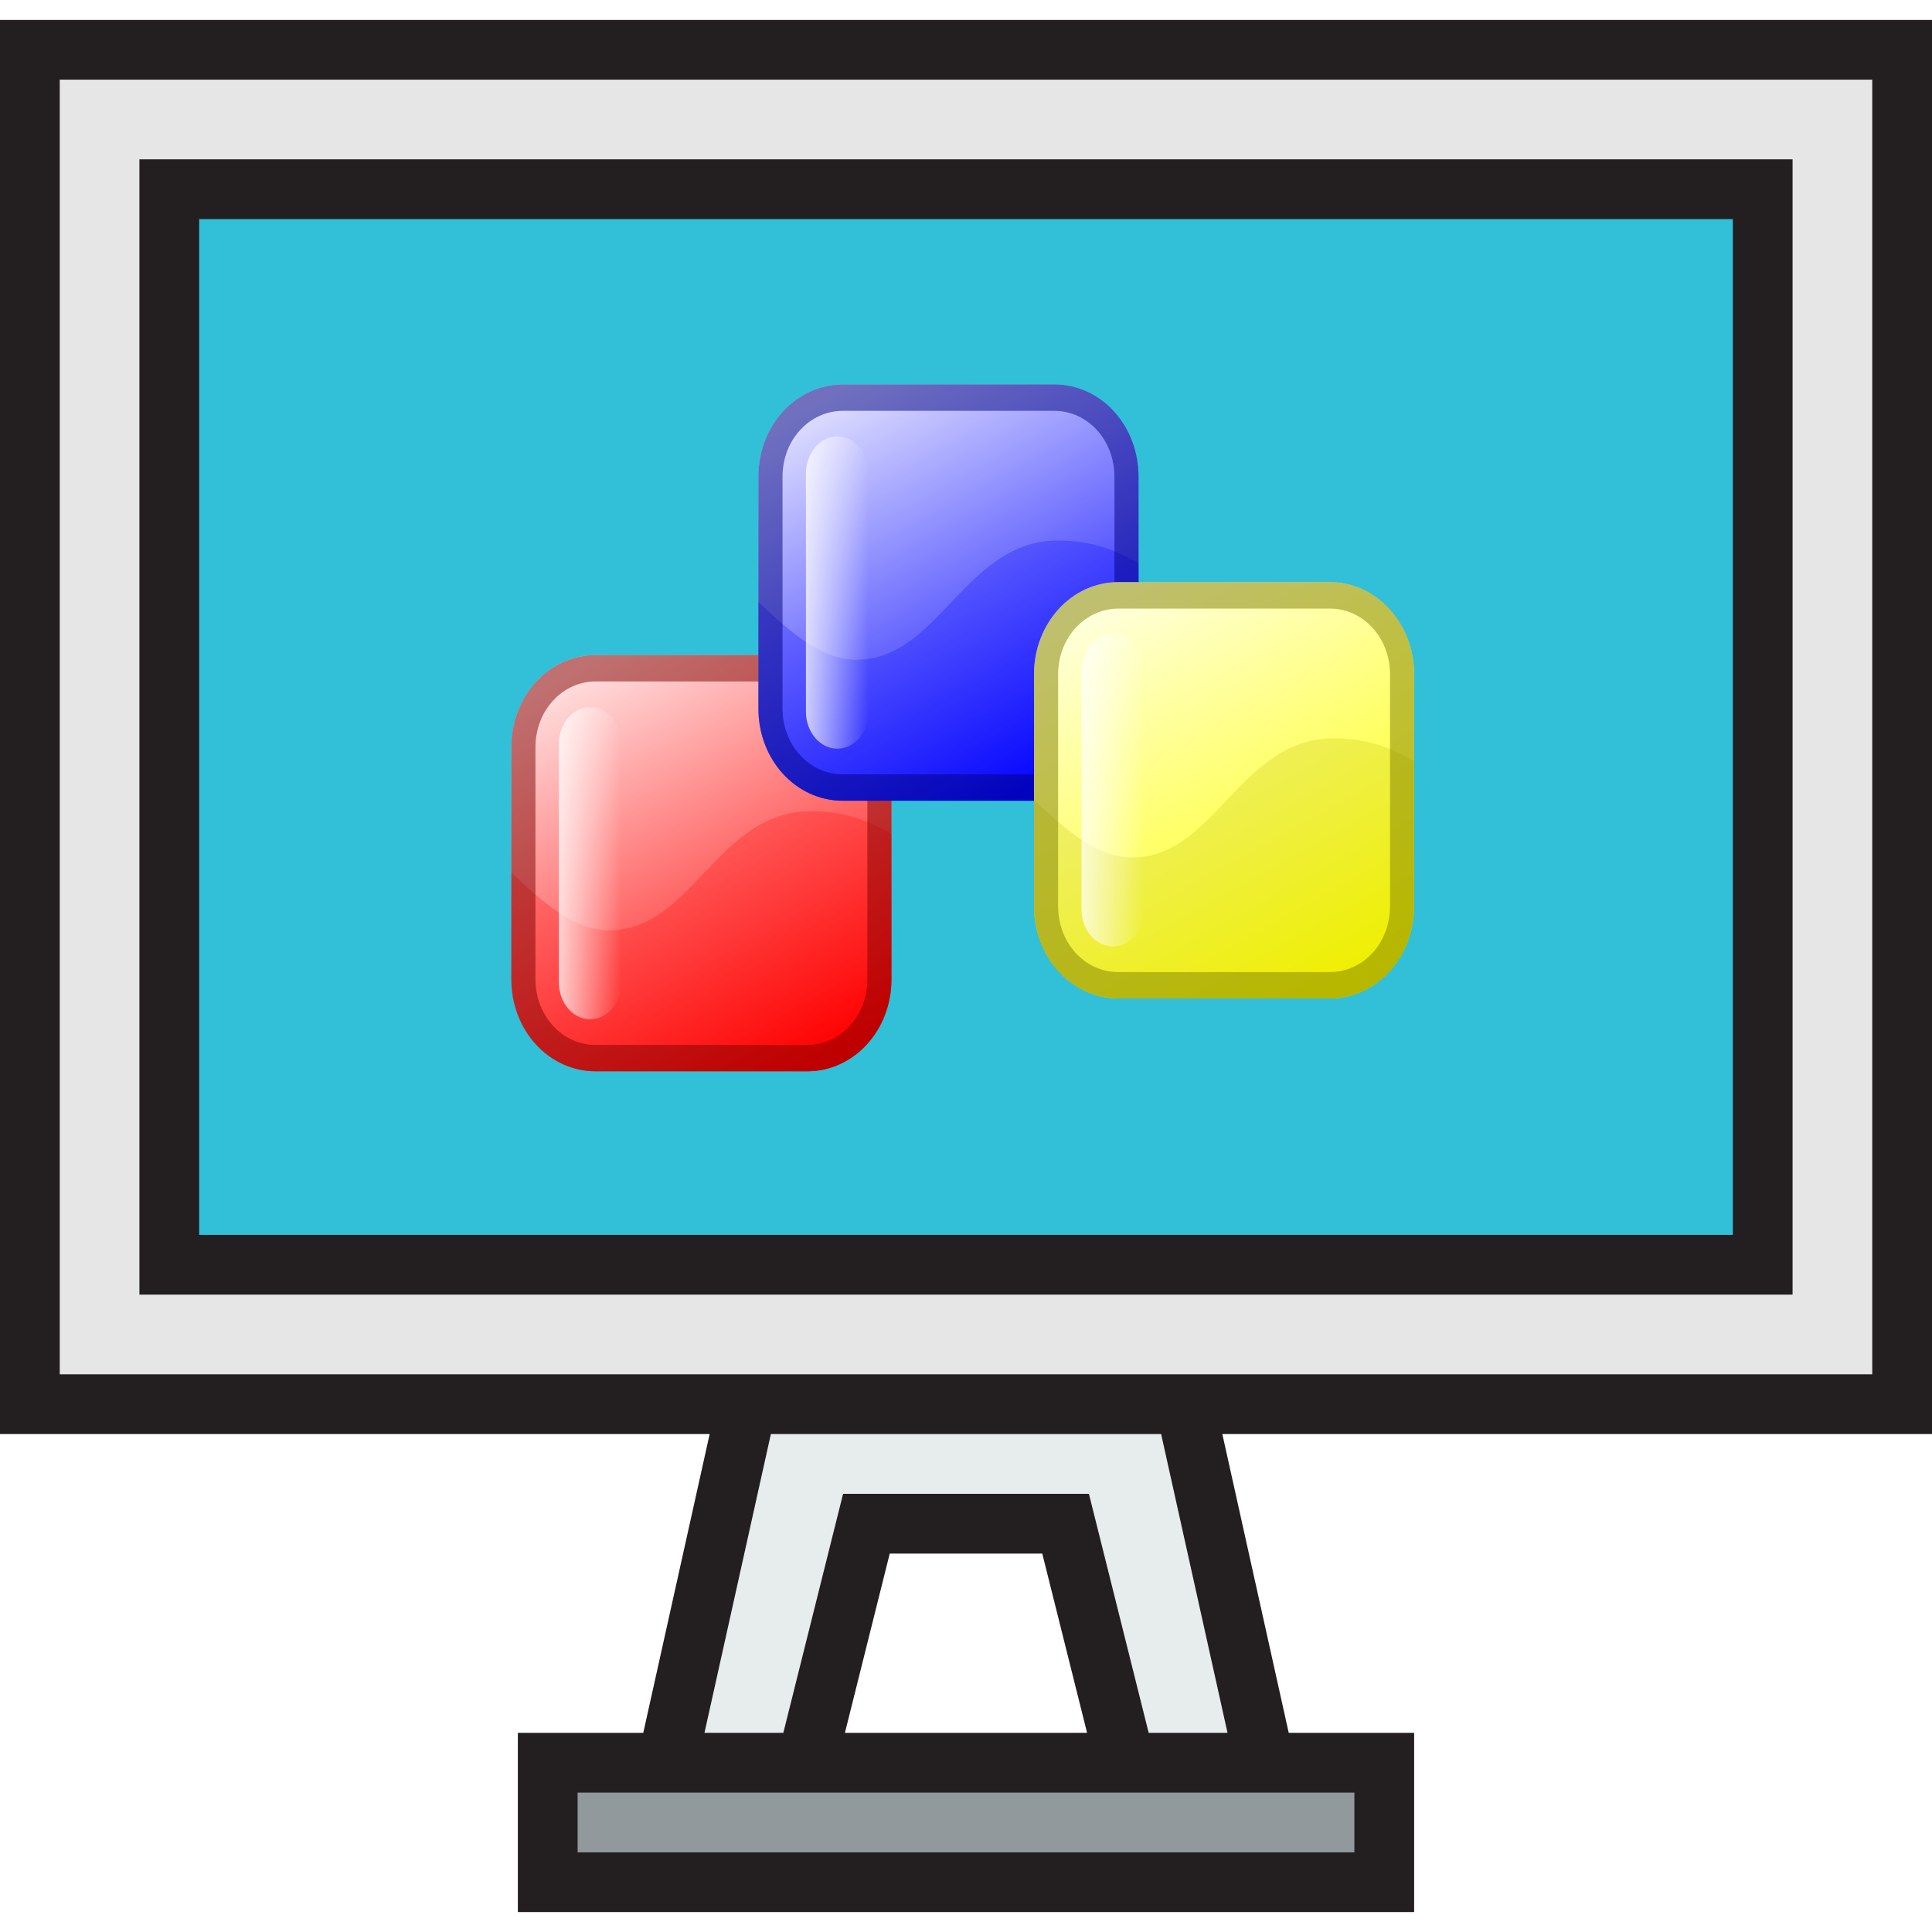
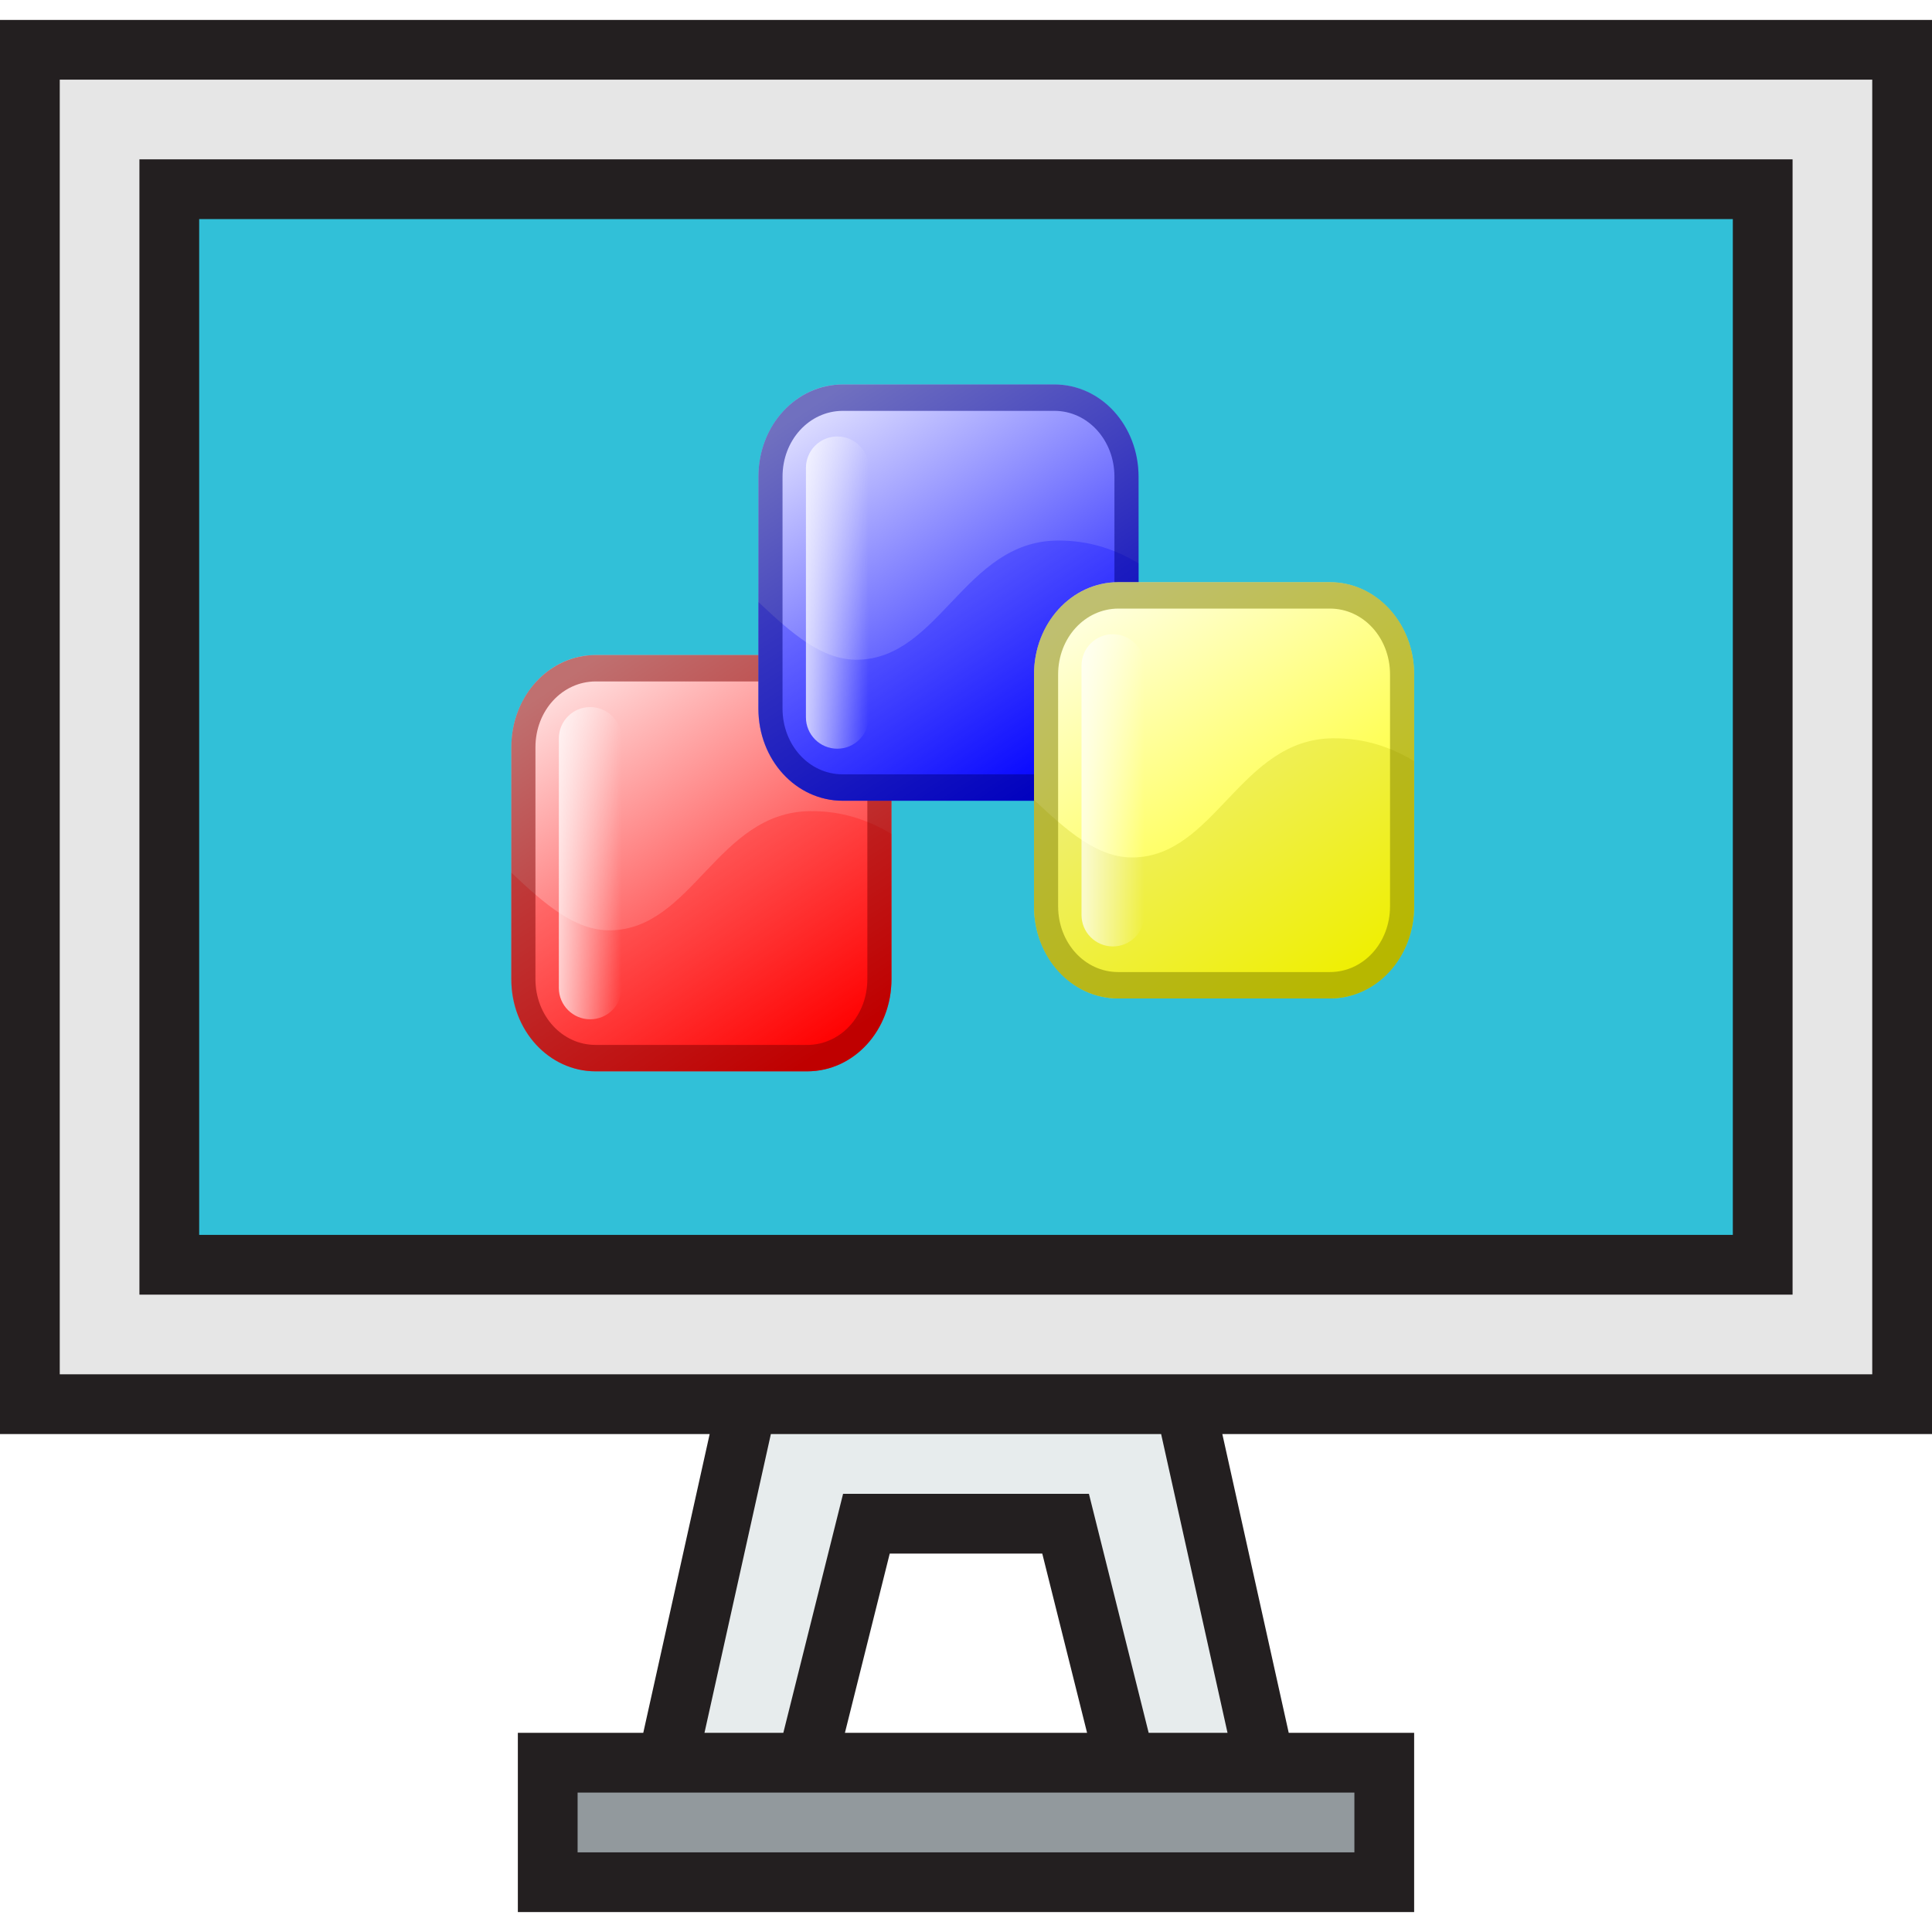
- <svg xmlns="http://www.w3.org/2000/svg" xmlns:xlink="http://www.w3.org/1999/xlink" version="1.1" id="Layer_1" x="0px" y="0px" viewBox="0 0 485 485" style="enable-background:new 0 0 485 485;" xml:space="preserve">
-   <defs id="defs741">
-     <linearGradient xlink:href="#a" id="e" gradientUnits="userSpaceOnUse" gradientTransform="matrix(1.00003,0,0,1.00003,-45.008,-319.106)" x1="221.016" y1="674.085" x2="119.923" y2="474.091" />
-     <linearGradient id="a">
-       <stop offset="0" style="stop-color:red;stop-opacity:1" id="stop965" />
-       <stop style="stop-color:#ffe0e0;stop-opacity:1" offset="1" id="stop967" />
-     </linearGradient>
-     <linearGradient xlink:href="#b" id="f" gradientUnits="userSpaceOnUse" gradientTransform="matrix(0.54556,0,0,0.35025,-38.517,72.607)" x1="139.431" y1="520.743" x2="222.739" y2="520.743" />
-     <linearGradient id="b">
-       <stop offset="0" style="stop-color:#fff;stop-opacity:1" id="stop970" />
-       <stop offset="1" style="stop-color:#fff;stop-opacity:0" id="stop972" />
-     </linearGradient>
-     <linearGradient xlink:href="#c" id="g" gradientUnits="userSpaceOnUse" gradientTransform="matrix(1.33416,0,0,1.33416,-90.283,-537.514)" x1="296.203" y1="571.529" x2="220.845" y2="421.623" />
-     <linearGradient id="c">
-       <stop offset="0" style="stop-color:#00f;stop-opacity:1" id="stop975" />
-       <stop offset="1" style="stop-color:#e0e0ff;stop-opacity:1" id="stop977" />
-     </linearGradient>
-     <linearGradient xlink:href="#b" id="h" gradientUnits="userSpaceOnUse" gradientTransform="matrix(0.54556,0,0,0.35025,91.483,-57.393)" x1="139.63" y1="520.742" x2="222.738" y2="520.742" />
-     <linearGradient xlink:href="#d" id="i" gradientUnits="userSpaceOnUse" gradientTransform="matrix(1.33416,0,0,1.33416,54.717,-442.514)" x1="221.022" y1="421.623" x2="296.726" y2="571.529" />
-     <linearGradient id="d">
-       <stop offset="0" style="stop-color:#ffffe0;stop-opacity:1" id="stop980" />
-       <stop offset="1" style="stop-color:#ff0;stop-opacity:1" id="stop982" />
-     </linearGradient>
-     <linearGradient xlink:href="#b" id="j" gradientUnits="userSpaceOnUse" gradientTransform="matrix(0.54556,0,0,0.35025,236.483,37.607)" x1="139.431" y1="520.742" x2="222.738" y2="520.742" />
-   </defs>
+ <svg xmlns="http://www.w3.org/2000/svg" width="100%" height="100%" viewBox="0 0 485 485" version="1.1" xml:space="preserve" style="fill-rule:evenodd;clip-rule:evenodd;stroke-linejoin:round;stroke-miterlimit:20;">
  <g id="XMLID_29_">
    <g id="g699">
-       <polygon style="display:inline;fill:#92999d" points="137.5,472.5 137.5,442.5 167.5,442.5 202.5,442.5 282.5,442.5 317.5,442.5 347.5,442.5 347.5,472.5 " id="polygon691" />
-       <polygon style="display:inline;fill:#e7eced" points="202.5,442.5 167.5,442.5 187.5,352.5 297.5,352.5 317.5,442.5 282.5,442.5 267.5,382.5 217.5,382.5 " id="polygon693" />
-       <path style="display:inline;fill:#e6e6e6" d="m 477.5,12.5 v 340 h -180 -110 -180 v -340 z m -35,305 v -270 h -400 v 270 z" id="path695" />
-       <rect x="42.5" y="47.5" style="display:inline;fill:#31c0d8" width="400" height="270" id="rect697" />
+       <path id="polygon691" d="M137.5,472.5l0,-30l210,0l0,30l-210,0Z" style="fill:#92999d;fill-rule:nonzero;" />
+       <path id="polygon693" d="M202.5,442.5l-35,0l20,-90l110,0l20,90l-35,0l-15,-60l-50,0l-15,60Z" style="fill:#e7eced;fill-rule:nonzero;" />
+       <path id="path695" d="M477.5,12.5l0,340l-470,0l0,-340l470,0Zm-35,305l0,-270l-400,0l0,270l400,0Z" style="fill:#e6e6e6;fill-rule:nonzero;" />
+       <rect id="rect697" x="42.5" y="47.5" width="400" height="270" style="fill:#31c0d8;" />
    </g>
    <g id="g705">
-       <path style="display:inline;fill:#231f20" d="M 485,360 V 5 H 0 v 355 h 178.151 l -16.667,75 H 130 v 45 H 355 V 435 H 323.516 L 306.849,360 Z M 15,345 V 20 H 470 V 345 Z M 340,465 H 145 v -15 h 195 z m -127.894,-30 11.25,-45 h 38.288 l 11.25,45 z m 76.25,0 -15,-60 h -61.712 l -15,60 h -19.795 l 16.667,-75 h 97.968 l 16.667,75 z" id="path701" />
-       <path style="display:inline;fill:#231f20" d="M 450,40 H 35 V 325 H 450 Z M 435,310 H 50 V 55 h 385 z" id="path703" />
+       <path id="path701" d="M485,360l0,-355l-485,0l0,355l178.151,0l-16.667,75l-31.484,0l0,45l225,0l0,-45l-31.484,0l-16.667,-75l178.151,0Zm-470,-15l-0,-325l455,0l-0,325l-455,0Zm325,120l-195,0l-0,-15l195,0l-0,15Zm-127.894,-30l11.25,-45l38.288,0l11.25,45l-60.788,0Zm76.25,0l-15,-60l-61.712,0l-15,60l-19.795,0l16.667,-75l97.968,0l16.667,75l-19.795,0Z" style="fill:#231f20;fill-rule:nonzero;" />
+       <path id="path703" d="M450,40l-415,0l0,285l415,0l0,-285Zm-15,270l-385,0l0,-255l385,0l0,255Z" style="fill:#231f20;fill-rule:nonzero;" />
    </g>
  </g>
-   <g id="g1042" transform="matrix(2.811631,0,0,3.079072,66.5042,28.76674)">
-     <g style="display:inline" transform="matrix(0.1697,0,0,0.1697,17.758,17.758)" id="g1001">
-       <path d="m 69.34,155 h 111.32 c 24.565,0 44.34,19.775 44.34,44.34 V 310.66 C 225,335.225 205.225,355 180.66,355 H 69.34 C 44.775,355 25,335.225 25,310.66 V 199.34 C 25,174.775 44.775,155 69.34,155 Z" style="fill:url(#e);fill-opacity:1;fill-rule:nonzero;stroke:none;stroke-width:38;marker-start:none" id="path993" />
-       <path d="m 182.057,230.006 c -48.531,0.525 -61.796,56.69 -104.9,57.25 -18.635,0.235 -34.53,-12.555 -52.157,-27.7 v 51.653 C 25,335.457 44.797,355 69.361,355 h 111.32 c 24.564,0 44.32,-19.543 44.32,-43.791 v -70.256 c -12.033,-6.606 -25.967,-11.135 -42.944,-10.947 z" style="opacity:0.25;fill:#ff0000;fill-opacity:1;fill-rule:evenodd;stroke:none" id="path995" />
-       <rect rx="17.844" ry="17.844" y="180" x="50" height="150" width="33" style="fill:url(#f);fill-opacity:1;fill-rule:nonzero;stroke:none" id="rect997" />
-       <path d="M 69.468,161.343 H 180.66 c 21.128,0 37.997,16.879 37.997,38.006 v 111.32 c 0,21.135 -16.865,37.988 -37.997,37.988 H 69.34 c -21.132,0 -37.997,-16.86 -37.997,-37.988 V 199.311 c 0,-21.132 16.99,-37.968 38.125,-37.968 z" style="fill:none;stroke:#800000;stroke-width:12.686;stroke-linecap:butt;stroke-linejoin:round;stroke-miterlimit:20;stroke-dasharray:none;stroke-dashoffset:0;stroke-opacity:0.502;marker-start:none" id="path999" />
+   <g id="g1042" transform="matrix(2.81163,0,0,3.07907,66.5042,28.7667)">
+     <g id="g1001" transform="matrix(0.1697,0,0,0.1697,17.758,17.758)">
+       <path id="path993" d="M69.34,155l111.32,0c24.565,0 44.34,19.775 44.34,44.34l-0,111.32c-0,24.565 -19.775,44.34 -44.34,44.34l-111.32,0c-24.565,0 -44.34,-19.775 -44.34,-44.34l-0,-111.32c-0,-24.565 19.775,-44.34 44.34,-44.34Z" style="fill:url(#_Linear1);fill-rule:nonzero;" />
+       <path id="path995" d="M182.057,230.006c-48.531,0.525 -61.796,56.69 -104.9,57.25c-18.635,0.235 -34.53,-12.555 -52.157,-27.7l-0,51.653c-0,24.248 19.797,43.791 44.361,43.791l111.32,0c24.564,0 44.32,-19.543 44.32,-43.791l-0,-70.256c-12.033,-6.606 -25.967,-11.135 -42.944,-10.947Z" style="fill:#f00;fill-opacity:0.25;" />
+       <path id="rect997" d="M83,195.067l0,119.866c0,8.316 -7.393,15.067 -16.5,15.067c-9.107,0 -16.5,-6.751 -16.5,-15.067l0,-119.866c0,-8.316 7.393,-15.067 16.5,-15.067c9.107,0 16.5,6.751 16.5,15.067Z" style="fill:url(#_Linear2);" />
+       <path id="path999" d="M69.468,161.343l111.192,0c21.128,0 37.997,16.879 37.997,38.006l-0,111.32c-0,21.135 -16.865,37.988 -37.997,37.988l-111.32,0c-21.132,0 -37.997,-16.86 -37.997,-37.988l-0,-111.358c-0,-21.132 16.99,-37.968 38.125,-37.968Z" style="fill:none;fill-rule:nonzero;stroke:#800000;stroke-opacity:0.5;stroke-width:12.69px;" />
    </g>
-     <g style="display:inline" transform="matrix(0.1697,0,0,0.1697,17.758,17.758)" id="g1011">
-       <path d="M 199.34,25 H 310.66 C 335.225,25 355,44.775 355,69.34 V 180.66 C 355,205.225 335.225,225 310.66,225 H 199.34 C 174.775,225 155,205.225 155,180.66 V 69.34 C 155,44.775 174.775,25 199.34,25 Z" style="fill:url(#g);fill-opacity:1;fill-rule:nonzero;stroke:none;stroke-width:38.281;marker-start:none" id="path1003" />
-       <path d="m 312.056,100.006 c -48.53,0.525 -61.795,56.69 -104.898,57.25 -18.636,0.235 -34.53,-12.555 -52.158,-27.7 v 51.653 C 155,205.457 174.797,225 199.361,225 h 111.32 C 335.245,225 355,205.457 355,181.209 v -70.256 c -12.032,-6.606 -25.966,-11.135 -42.944,-10.947 z" style="opacity:0.25;fill:#0000ff;fill-opacity:1;fill-rule:evenodd;stroke:none" id="path1005" />
-       <rect rx="17.844" ry="17.844" y="50" x="180" height="150" width="33" style="fill:url(#h);fill-opacity:1;fill-rule:nonzero;stroke:none" id="rect1007" />
-       <path style="display:inline;fill:none;stroke:#000080;stroke-width:12.686;stroke-linecap:butt;stroke-linejoin:round;stroke-miterlimit:20;stroke-dasharray:none;stroke-dashoffset:0;stroke-opacity:0.502;marker-start:none" d="M 199.468,31.343 H 310.66 c 21.128,0 37.997,16.879 37.997,38.006 v 111.32 c 0,21.135 -16.865,37.988 -37.997,37.988 H 199.34 c -21.132,0 -37.997,-16.86 -37.997,-37.988 V 69.311 c 0,-21.132 16.99,-37.968 38.125,-37.968 z" id="path1009" />
+     <g id="g1011" transform="matrix(0.1697,0,0,0.1697,17.758,17.758)">
+       <path id="path1003" d="M199.34,25l111.32,0c24.565,0 44.34,19.775 44.34,44.34l0,111.32c0,24.565 -19.775,44.34 -44.34,44.34l-111.32,-0c-24.565,-0 -44.34,-19.775 -44.34,-44.34l0,-111.32c0,-24.565 19.775,-44.34 44.34,-44.34Z" style="fill:url(#_Linear3);fill-rule:nonzero;" />
+       <path id="path1005" d="M312.056,100.006c-48.53,0.525 -61.795,56.69 -104.898,57.25c-18.636,0.235 -34.53,-12.555 -52.158,-27.7l0,51.653c0,24.248 19.797,43.791 44.361,43.791l111.32,0c24.564,0 44.319,-19.543 44.319,-43.791l0,-70.256c-12.032,-6.606 -25.966,-11.135 -42.944,-10.947Z" style="fill:#00f;fill-opacity:0.25;" />
+       <path id="rect1007" d="M213,65.067l0,119.866c0,8.316 -7.393,15.067 -16.5,15.067c-9.107,0 -16.5,-6.751 -16.5,-15.067l0,-119.866c0,-8.316 7.393,-15.067 16.5,-15.067c9.107,0 16.5,6.751 16.5,15.067Z" style="fill:url(#_Linear4);" />
+       <path id="path1009" d="M199.468,31.343l111.192,0c21.128,0 37.997,16.879 37.997,38.006l0,111.32c0,21.135 -16.865,37.988 -37.997,37.988l-111.32,-0c-21.132,-0 -37.997,-16.86 -37.997,-37.988l0,-111.358c0,-21.132 16.99,-37.968 38.125,-37.968Z" style="fill:none;fill-rule:nonzero;stroke:#000080;stroke-opacity:0.5;stroke-width:12.69px;" />
    </g>
-     <g transform="matrix(0.1697,0,0,0.1697,17.758,17.758)" id="g1021" style="display:inline">
-       <path d="m 344.34,120 h 111.32 c 24.565,0 44.34,19.775 44.34,44.34 V 275.66 C 500,300.225 480.225,320 455.66,320 H 344.34 C 319.775,320 300,300.225 300,275.66 V 164.34 C 300,139.775 319.775,120 344.34,120 Z" style="display:inline;fill:url(#i);fill-opacity:1;fill-rule:nonzero;stroke:none;stroke-width:38.281;marker-start:none" id="path1013" />
-       <path d="m 457.056,195.006 c -48.53,0.525 -61.795,56.69 -104.898,57.25 -18.636,0.235 -34.53,-12.555 -52.158,-27.7 v 51.653 C 300,300.457 319.797,320 344.361,320 h 111.32 C 480.245,320 500,300.457 500,276.209 v -70.256 c -12.032,-6.606 -25.966,-11.135 -42.944,-10.947 z" style="display:inline;opacity:0.25;fill:#c0c000;fill-opacity:1;fill-rule:evenodd;stroke:none" id="path1015" />
-       <rect rx="17.844" ry="17.844" y="145" x="325" height="150" width="33" style="display:inline;fill:url(#j);fill-opacity:1;fill-rule:nonzero;stroke:none" id="rect1017" />
-       <path d="M 344.468,126.343 H 455.66 c 21.128,0 37.997,16.879 37.997,38.006 v 111.32 c 0,21.135 -16.865,37.988 -37.997,37.988 H 344.34 c -21.132,0 -37.997,-16.86 -37.997,-37.988 V 164.311 c 0,-21.132 16.99,-37.968 38.125,-37.968 z" style="display:inline;fill:none;stroke:#808000;stroke-width:12.686;stroke-linecap:butt;stroke-linejoin:round;stroke-miterlimit:20;stroke-dasharray:none;stroke-dashoffset:0;stroke-opacity:0.502;marker-start:none" id="path1019" />
+     <g id="g1021" transform="matrix(0.1697,0,0,0.1697,17.758,17.758)">
+       <path id="path1013" d="M344.34,120l111.32,0c24.565,0 44.34,19.775 44.34,44.34l0,111.32c0,24.565 -19.775,44.34 -44.34,44.34l-111.32,0c-24.565,0 -44.34,-19.775 -44.34,-44.34l0,-111.32c0,-24.565 19.775,-44.34 44.34,-44.34Z" style="fill:url(#_Linear5);fill-rule:nonzero;" />
+       <path id="path1015" d="M457.056,195.006c-48.53,0.525 -61.795,56.69 -104.898,57.25c-18.636,0.235 -34.53,-12.555 -52.158,-27.7l0,51.653c0,24.248 19.797,43.791 44.361,43.791l111.32,0c24.564,0 44.319,-19.543 44.319,-43.791l0,-70.256c-12.032,-6.606 -25.966,-11.135 -42.944,-10.947Z" style="fill:#c0c000;fill-opacity:0.25;" />
+       <path id="rect1017" d="M358,160.067l0,119.866c0,8.316 -7.393,15.067 -16.5,15.067c-9.107,0 -16.5,-6.751 -16.5,-15.067l0,-119.866c0,-8.316 7.393,-15.067 16.5,-15.067c9.107,0 16.5,6.751 16.5,15.067Z" style="fill:url(#_Linear6);" />
+       <path id="path1019" d="M344.468,126.343l111.192,0c21.128,0 37.997,16.879 37.997,38.006l0,111.32c0,21.135 -16.865,37.988 -37.997,37.988l-111.32,0c-21.132,0 -37.997,-16.86 -37.997,-37.988l-0,-111.358c-0,-21.132 16.99,-37.968 38.125,-37.968Z" style="fill:none;fill-rule:nonzero;stroke:#808000;stroke-opacity:0.5;stroke-width:12.69px;" />
    </g>
  </g>
+   <defs>
+     <linearGradient id="_Linear1" x1="0" y1="0" x2="1" y2="-0.077" gradientUnits="userSpaceOnUse" gradientTransform="matrix(-101.096,-200,200,-101.096,176.015,354.999)">
+       <stop offset="0" style="stop-color:#f00;stop-opacity:1" />
+       <stop offset="1" style="stop-color:#ffe0e0;stop-opacity:1" />
+     </linearGradient>
+     <linearGradient id="_Linear2" x1="0" y1="0" x2="1" y2="0" gradientUnits="userSpaceOnUse" gradientTransform="matrix(45.4495,0,0,45.4495,37.551,254.997)">
+       <stop offset="0" style="stop-color:#fff;stop-opacity:1" />
+       <stop offset="1" style="stop-color:#fff;stop-opacity:0" />
+     </linearGradient>
+     <linearGradient id="_Linear3" x1="0" y1="0" x2="1" y2="-0.077" gradientUnits="userSpaceOnUse" gradientTransform="matrix(-100.54,-199.999,199.999,-100.54,304.899,224.997)">
+       <stop offset="0" style="stop-color:#00f;stop-opacity:1" />
+       <stop offset="1" style="stop-color:#e0e0ff;stop-opacity:1" />
+     </linearGradient>
+     <linearGradient id="_Linear4" x1="0" y1="0" x2="1" y2="0" gradientUnits="userSpaceOnUse" gradientTransform="matrix(45.3404,0,0,45.3404,167.66,124.997)">
+       <stop offset="0" style="stop-color:#fff;stop-opacity:1" />
+       <stop offset="1" style="stop-color:#fff;stop-opacity:0" />
+     </linearGradient>
+     <linearGradient id="_Linear5" x1="0" y1="0" x2="1" y2="-0.077" gradientUnits="userSpaceOnUse" gradientTransform="matrix(101.001,199.999,-199.999,101.001,349.596,119.999)">
+       <stop offset="0" style="stop-color:#ffffe0;stop-opacity:1" />
+       <stop offset="1" style="stop-color:#ff0;stop-opacity:1" />
+     </linearGradient>
+     <linearGradient id="_Linear6" x1="0" y1="0" x2="1" y2="0" gradientUnits="userSpaceOnUse" gradientTransform="matrix(45.449,0,0,45.449,312.551,219.997)">
+       <stop offset="0" style="stop-color:#fff;stop-opacity:1" />
+       <stop offset="1" style="stop-color:#fff;stop-opacity:0" />
+     </linearGradient>
+   </defs>
</svg>
